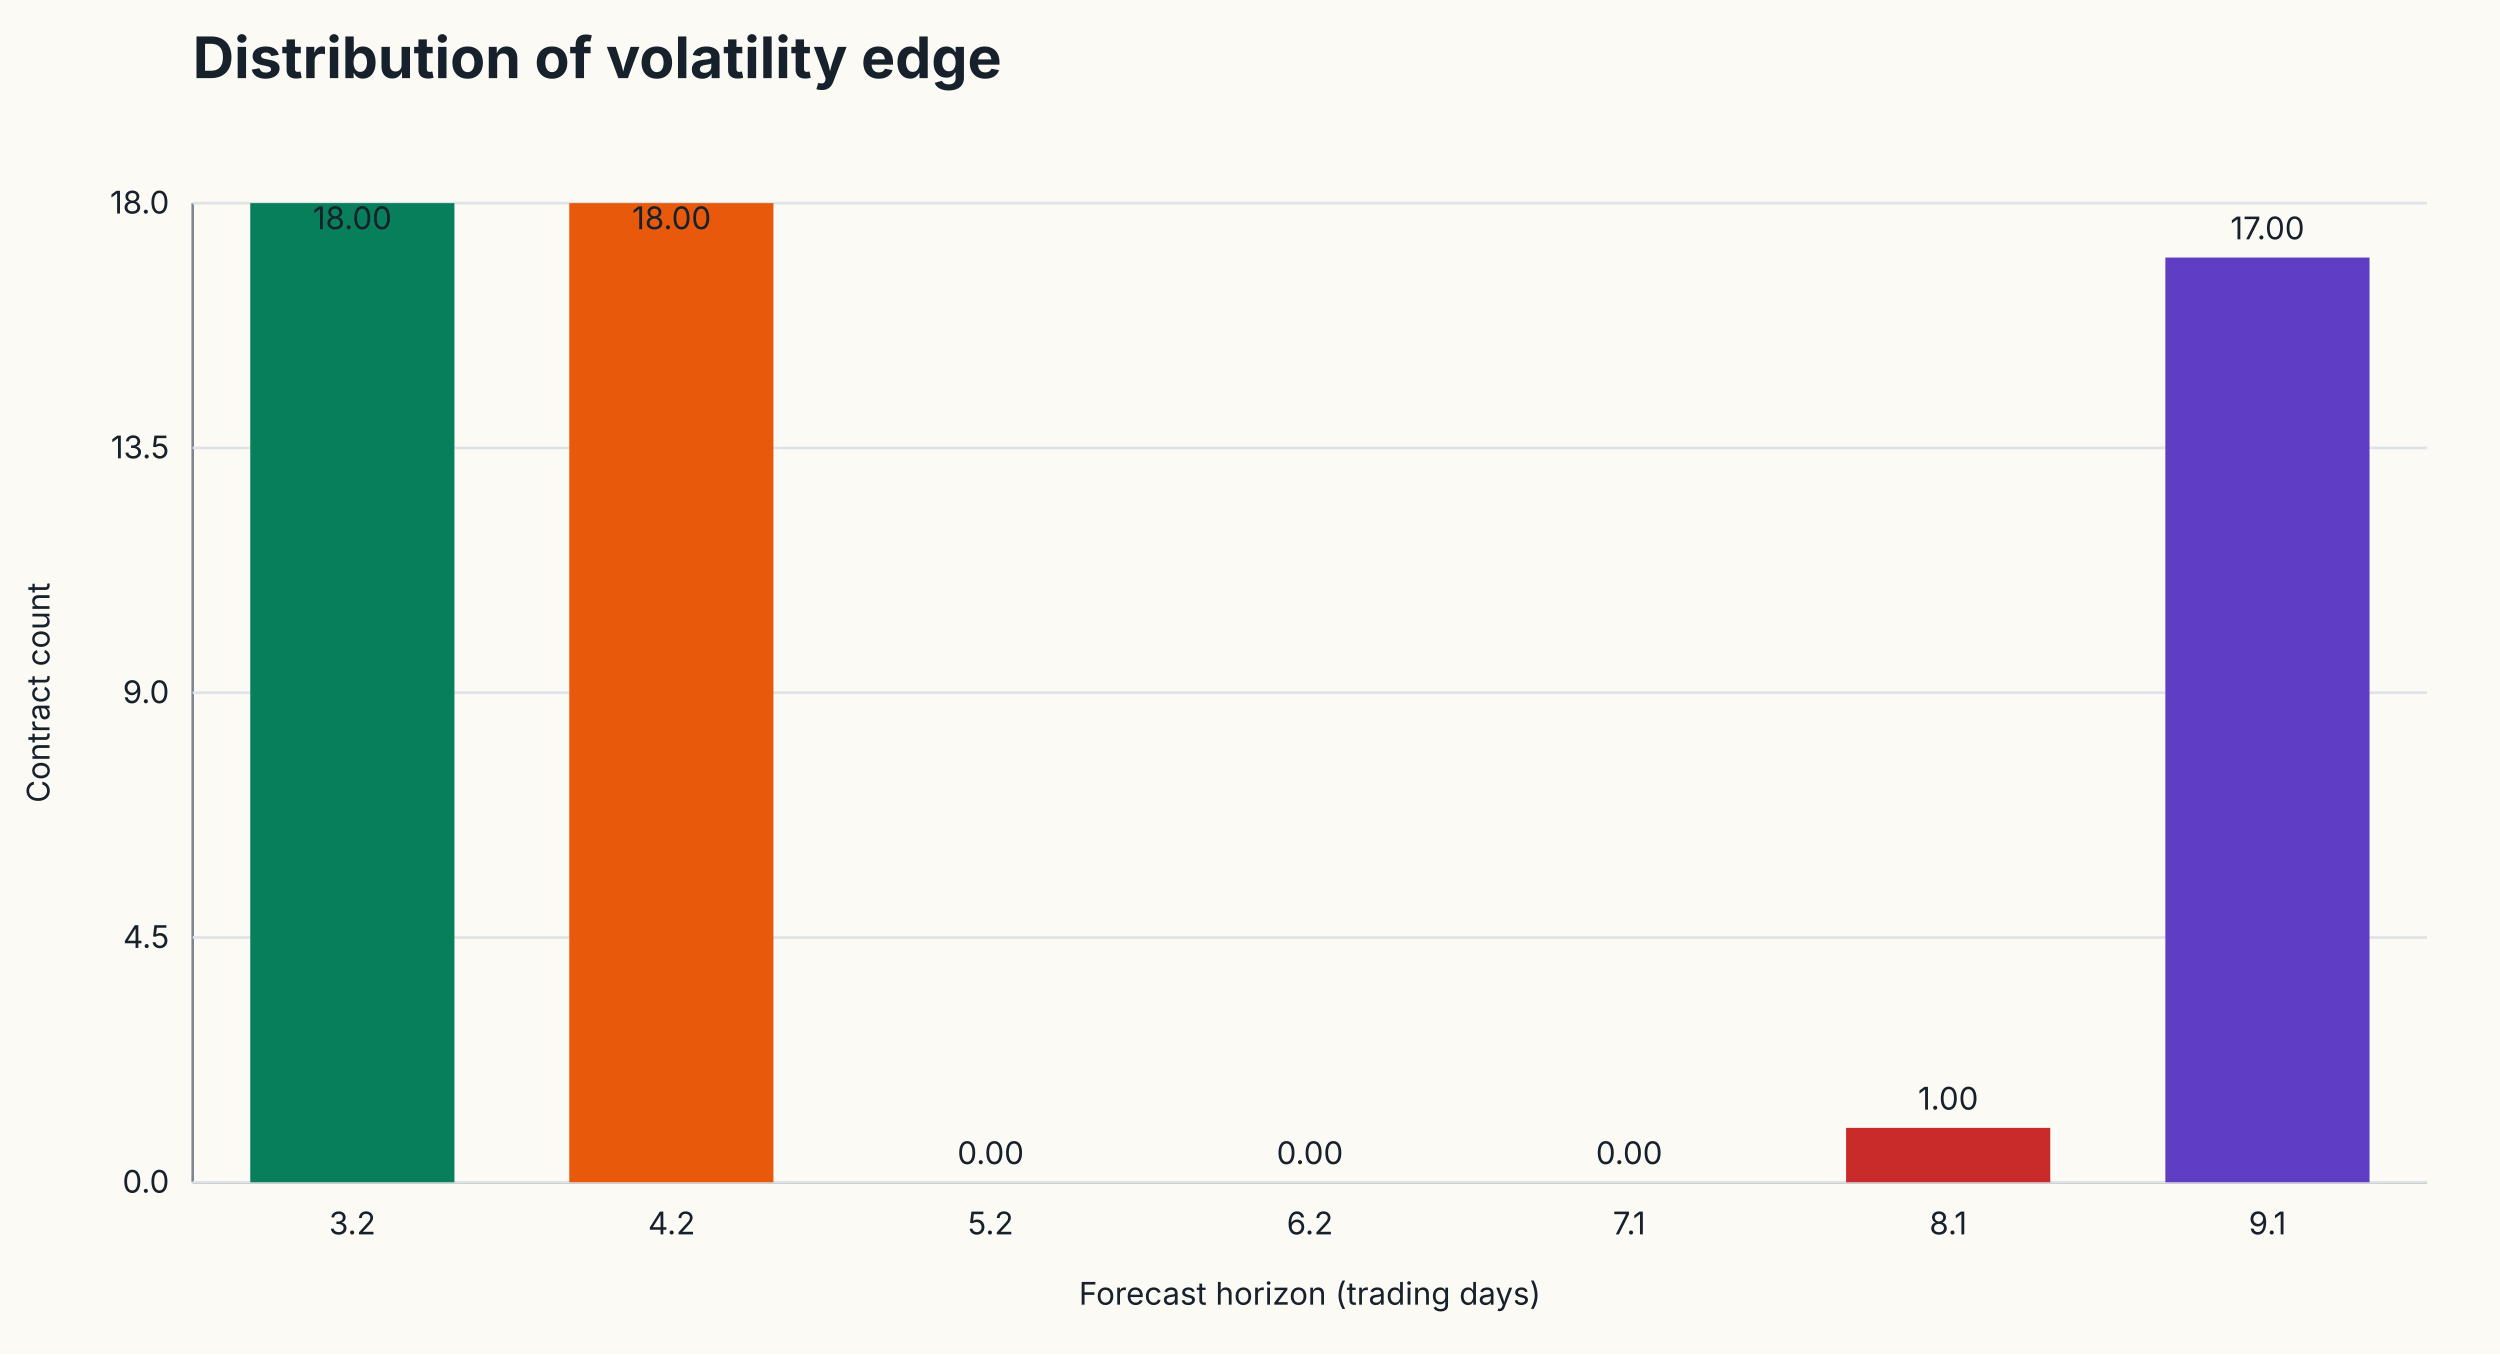
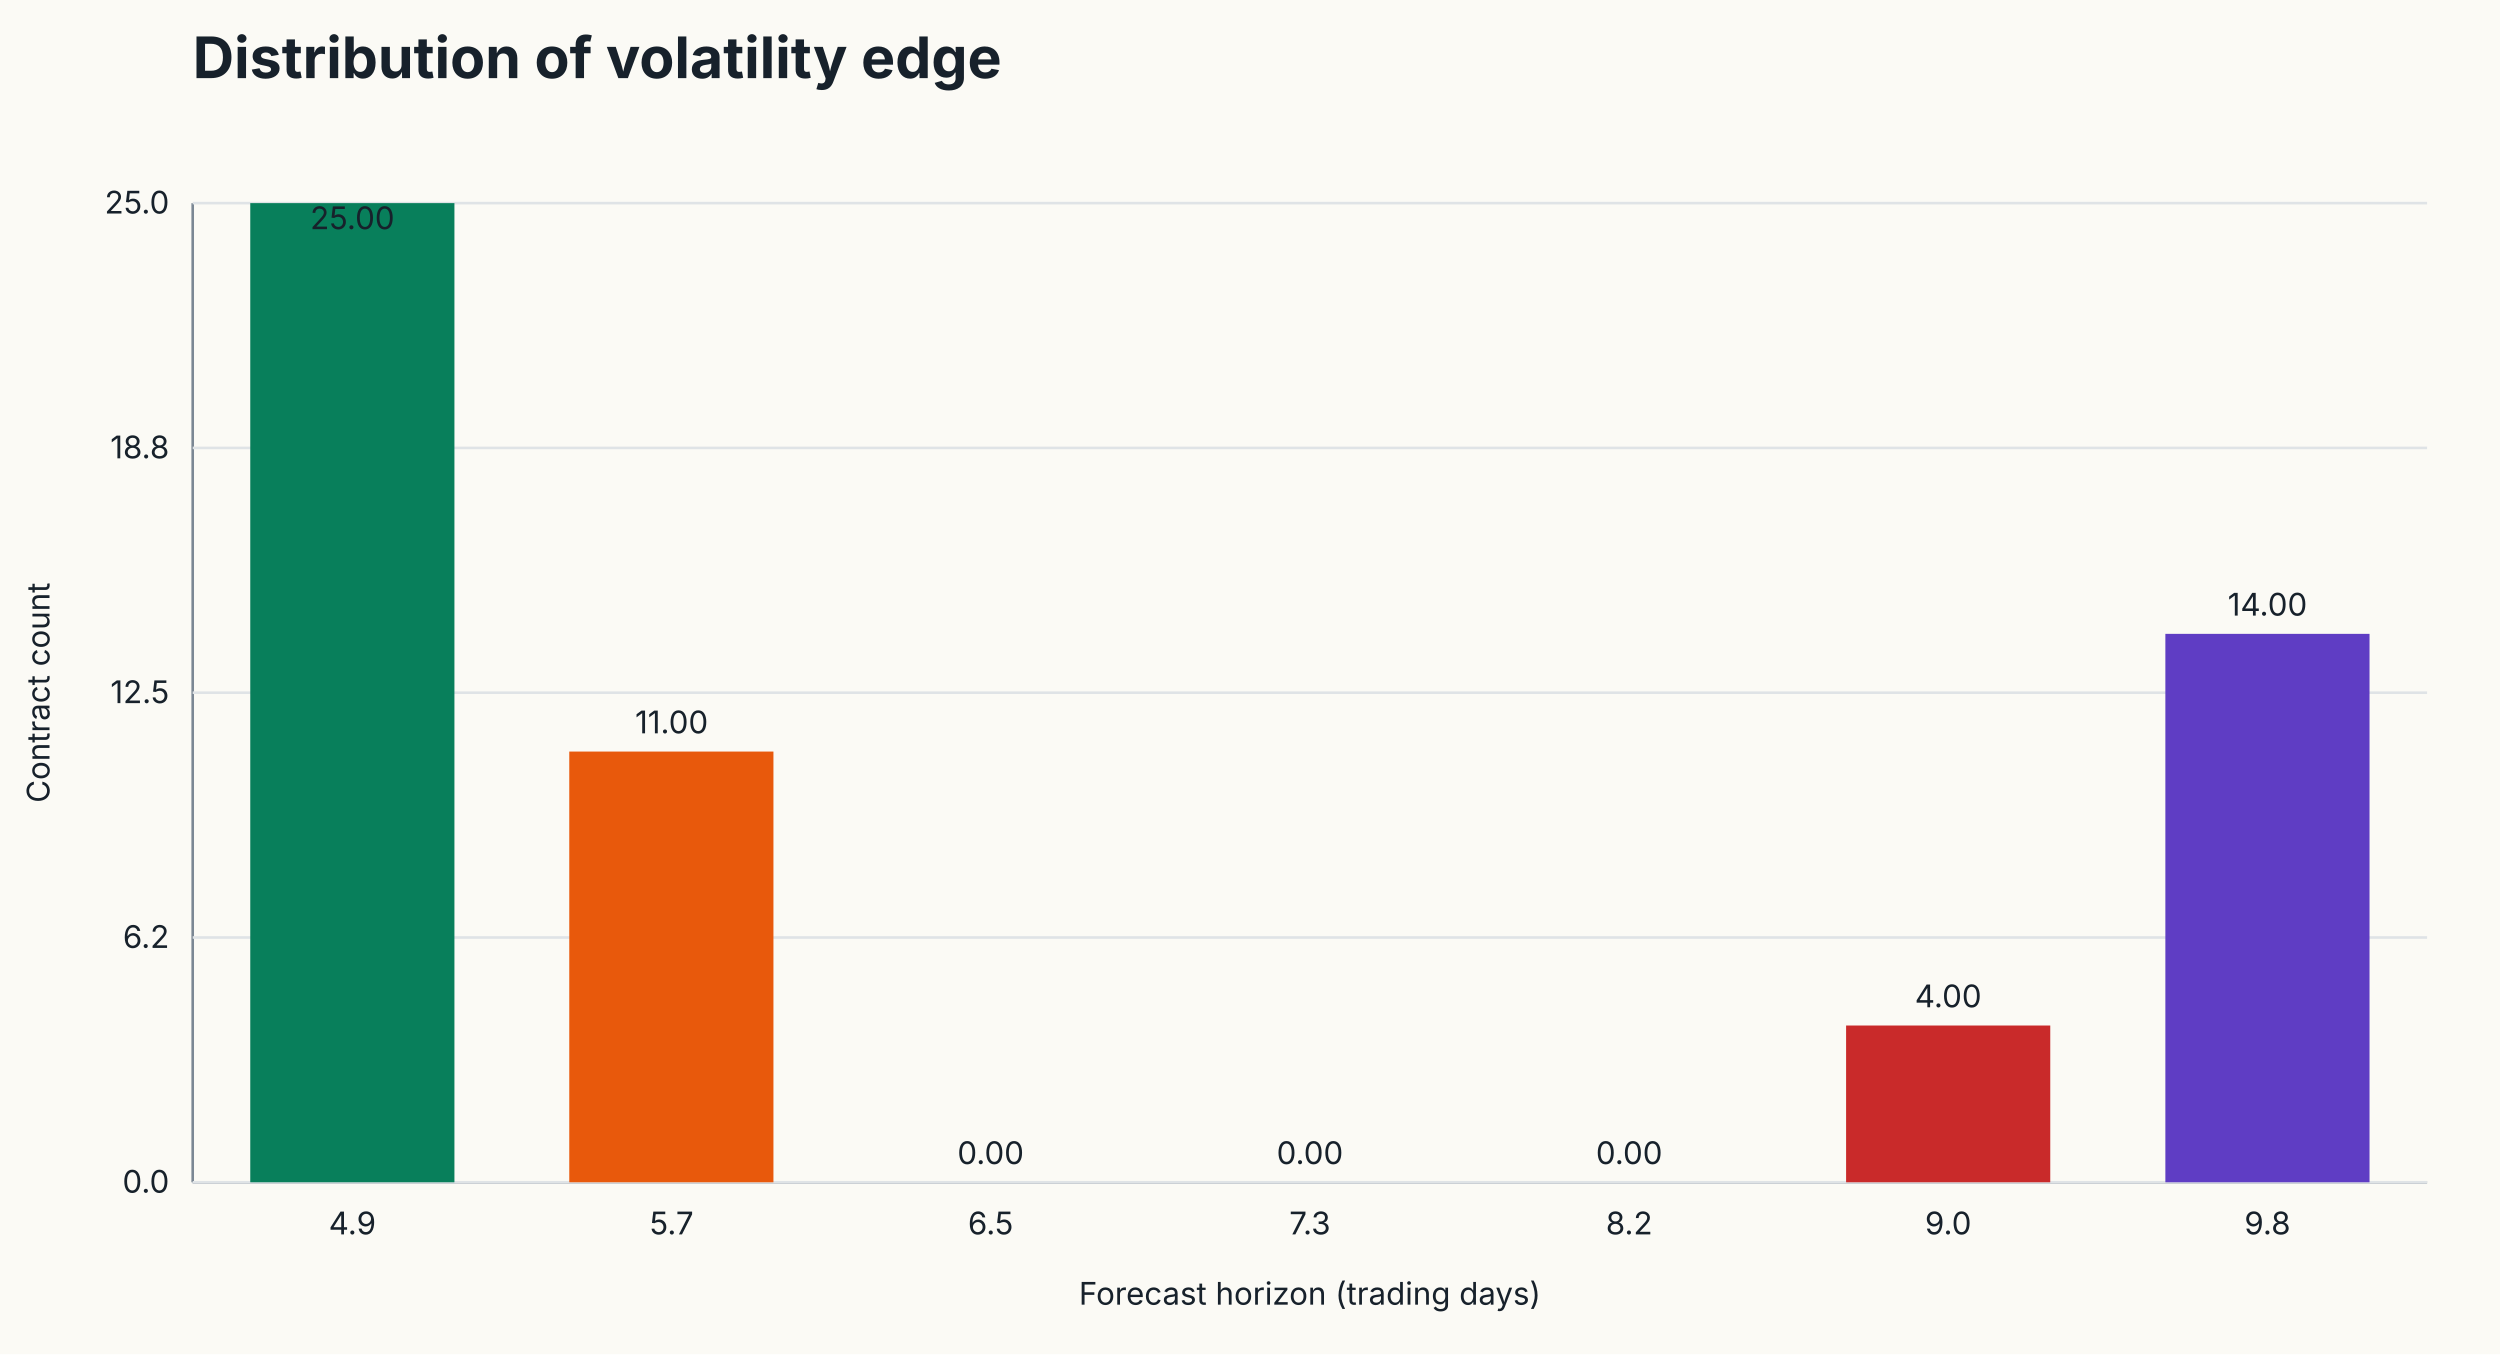
<svg xmlns="http://www.w3.org/2000/svg" width="960" height="520" viewBox="0 0 960 520">
  <rect width="100%" height="100%" fill="#fbfaf5" />
  <style>text{font-family:Inter,Segoe UI,Arial,sans-serif;fill:#17212b} .axis{stroke:#7b8794;stroke-width:1} .grid{stroke:#dfe3e6;stroke-width:1} .label{font-size:12px} .legend{font-size:13px;font-weight:600}</style>
  <text x="74" y="30" font-size="22" font-weight="700">Distribution of volatility edge</text>
  <text x="74" y="49" font-size="12" fill="#66717c" />
  <line class="axis" x1="74" y1="454" x2="932" y2="454" />
  <line class="axis" x1="74" y1="78" x2="74" y2="454" />
  <line class="grid" x1="74" y1="454.0" x2="932" y2="454.0" />
  <text class="label" x="65" y="458.0" text-anchor="end">0.0</text>
  <line class="grid" x1="74" y1="360.0" x2="932" y2="360.0" />
-   <text class="label" x="65" y="364.0" text-anchor="end">4.5</text>
+   <text class="label" x="65" y="364.0" text-anchor="end">6.2</text>
  <line class="grid" x1="74" y1="266.0" x2="932" y2="266.0" />
-   <text class="label" x="65" y="270.0" text-anchor="end">9.0</text>
+   <text class="label" x="65" y="270.0" text-anchor="end">12.5</text>
  <line class="grid" x1="74" y1="172.0" x2="932" y2="172.0" />
-   <text class="label" x="65" y="176.0" text-anchor="end">13.5</text>
+   <text class="label" x="65" y="176.0" text-anchor="end">18.8</text>
  <line class="grid" x1="74" y1="78.0" x2="932" y2="78.0" />
-   <text class="label" x="65" y="82.0" text-anchor="end">18.0</text>
+   <text class="label" x="65" y="82.0" text-anchor="end">25.0</text>
  <text class="label" x="503.0" y="501" text-anchor="middle">Forecast horizon (trading days)</text>
  <text class="label" transform="translate(19 266.0) rotate(-90)" text-anchor="middle">Contract count</text>
  <rect x="96.1" y="78.0" width="78.4" height="376.0" fill="#087f5b" />
-   <text class="label" x="135.3" y="474" text-anchor="middle">3.2</text>
-   <text class="label" x="135.3" y="88.0" text-anchor="middle">18.00</text>
-   <rect x="218.6" y="78.0" width="78.4" height="376.0" fill="#e8590c" />
-   <text class="label" x="257.9" y="474" text-anchor="middle">4.2</text>
-   <text class="label" x="257.9" y="88.0" text-anchor="middle">18.00</text>
+   <text class="label" x="135.3" y="474" text-anchor="middle">4.9</text>
+   <text class="label" x="135.3" y="88.0" text-anchor="middle">25.00</text>
+   <rect x="218.6" y="288.6" width="78.4" height="165.4" fill="#e8590c" />
+   <text class="label" x="257.9" y="474" text-anchor="middle">5.7</text>
+   <text class="label" x="257.9" y="281.6" text-anchor="middle">11.00</text>
  <rect x="341.2" y="454.0" width="78.4" height="0.0" fill="#364fc7" />
-   <text class="label" x="380.4" y="474" text-anchor="middle">5.2</text>
+   <text class="label" x="380.4" y="474" text-anchor="middle">6.5</text>
  <text class="label" x="380.4" y="447.0" text-anchor="middle">0.00</text>
  <rect x="463.8" y="454.0" width="78.4" height="0.0" fill="#9c36b5" />
-   <text class="label" x="503.0" y="474" text-anchor="middle">6.2</text>
+   <text class="label" x="503.0" y="474" text-anchor="middle">7.3</text>
  <text class="label" x="503.0" y="447.0" text-anchor="middle">0.00</text>
  <rect x="586.3" y="454.0" width="78.4" height="0.0" fill="#0b7285" />
-   <text class="label" x="625.6" y="474" text-anchor="middle">7.1</text>
+   <text class="label" x="625.6" y="474" text-anchor="middle">8.2</text>
  <text class="label" x="625.6" y="447.0" text-anchor="middle">0.00</text>
-   <rect x="708.9" y="433.1" width="78.4" height="20.9" fill="#c92a2a" />
-   <text class="label" x="748.1" y="474" text-anchor="middle">8.1</text>
-   <text class="label" x="748.1" y="426.1" text-anchor="middle">1.00</text>
-   <rect x="831.5" y="98.9" width="78.4" height="355.1" fill="#5f3dc4" />
-   <text class="label" x="870.7" y="474" text-anchor="middle">9.1</text>
-   <text class="label" x="870.7" y="91.9" text-anchor="middle">17.00</text>
+   <rect x="708.9" y="393.8" width="78.4" height="60.2" fill="#c92a2a" />
+   <text class="label" x="748.1" y="474" text-anchor="middle">9.0</text>
+   <text class="label" x="748.1" y="386.8" text-anchor="middle">4.00</text>
+   <rect x="831.5" y="243.4" width="78.4" height="210.6" fill="#5f3dc4" />
+   <text class="label" x="870.7" y="474" text-anchor="middle">9.8</text>
+   <text class="label" x="870.7" y="236.4" text-anchor="middle">14.00</text>
</svg>
